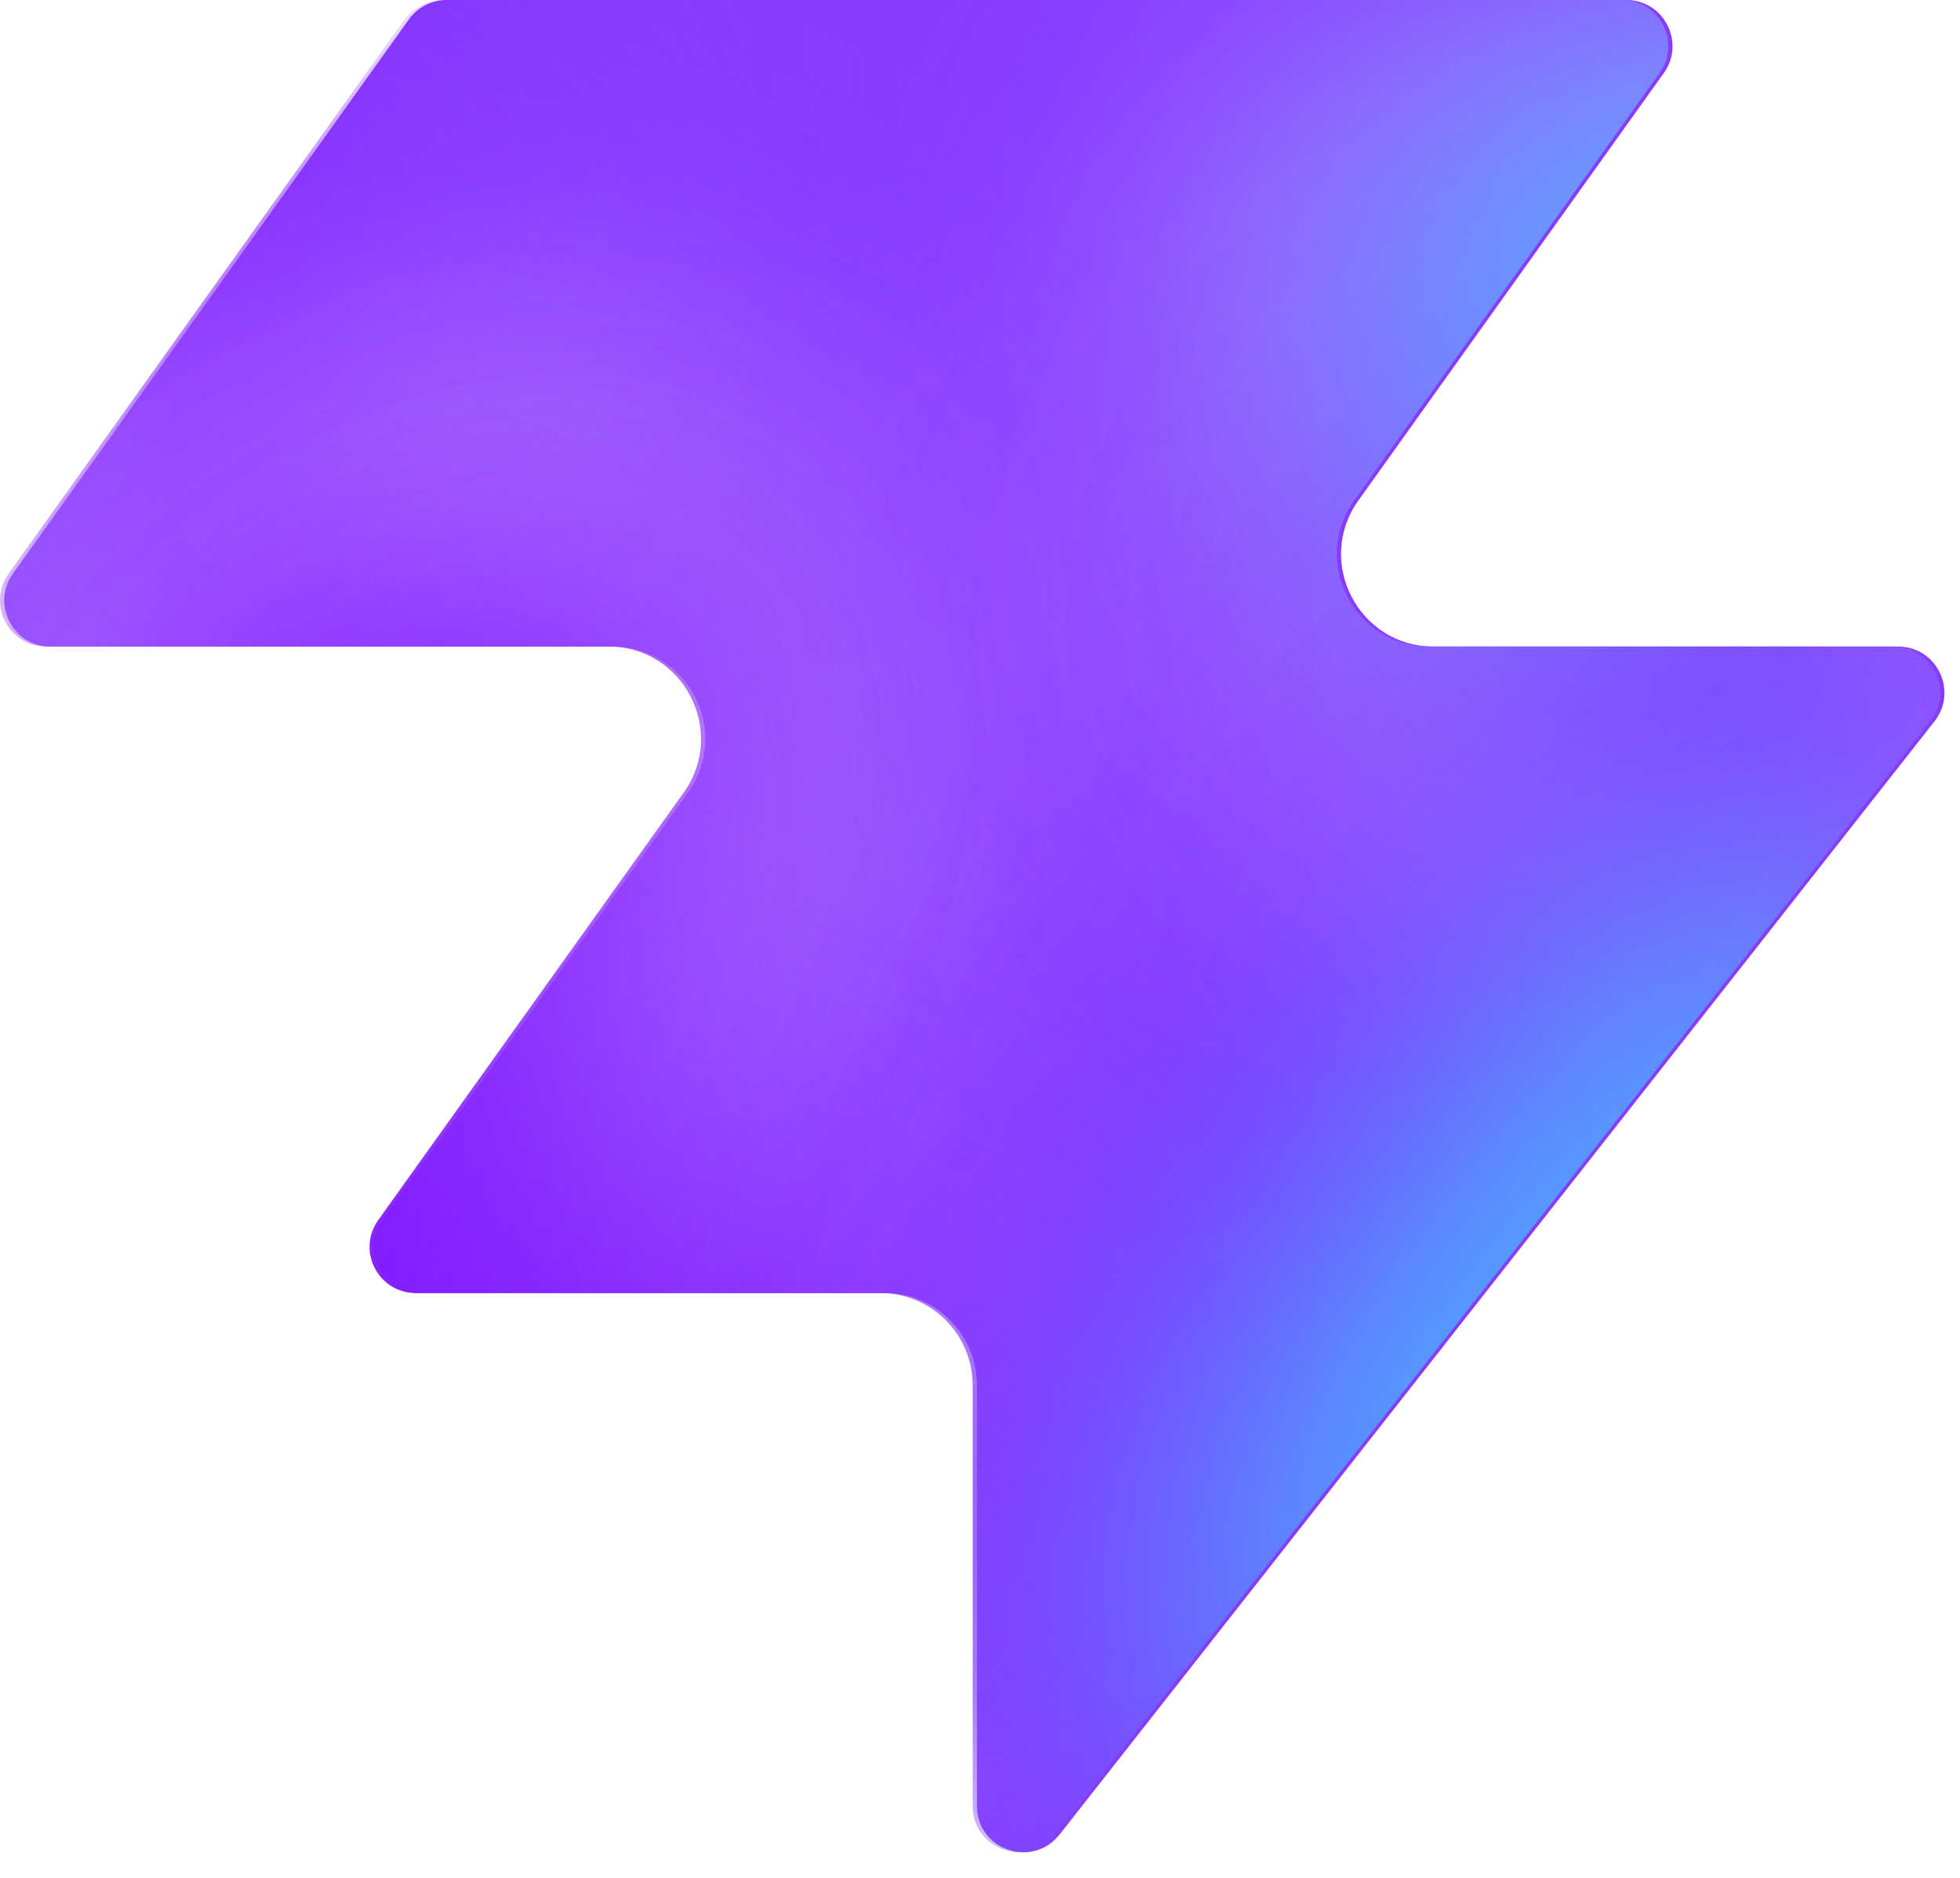
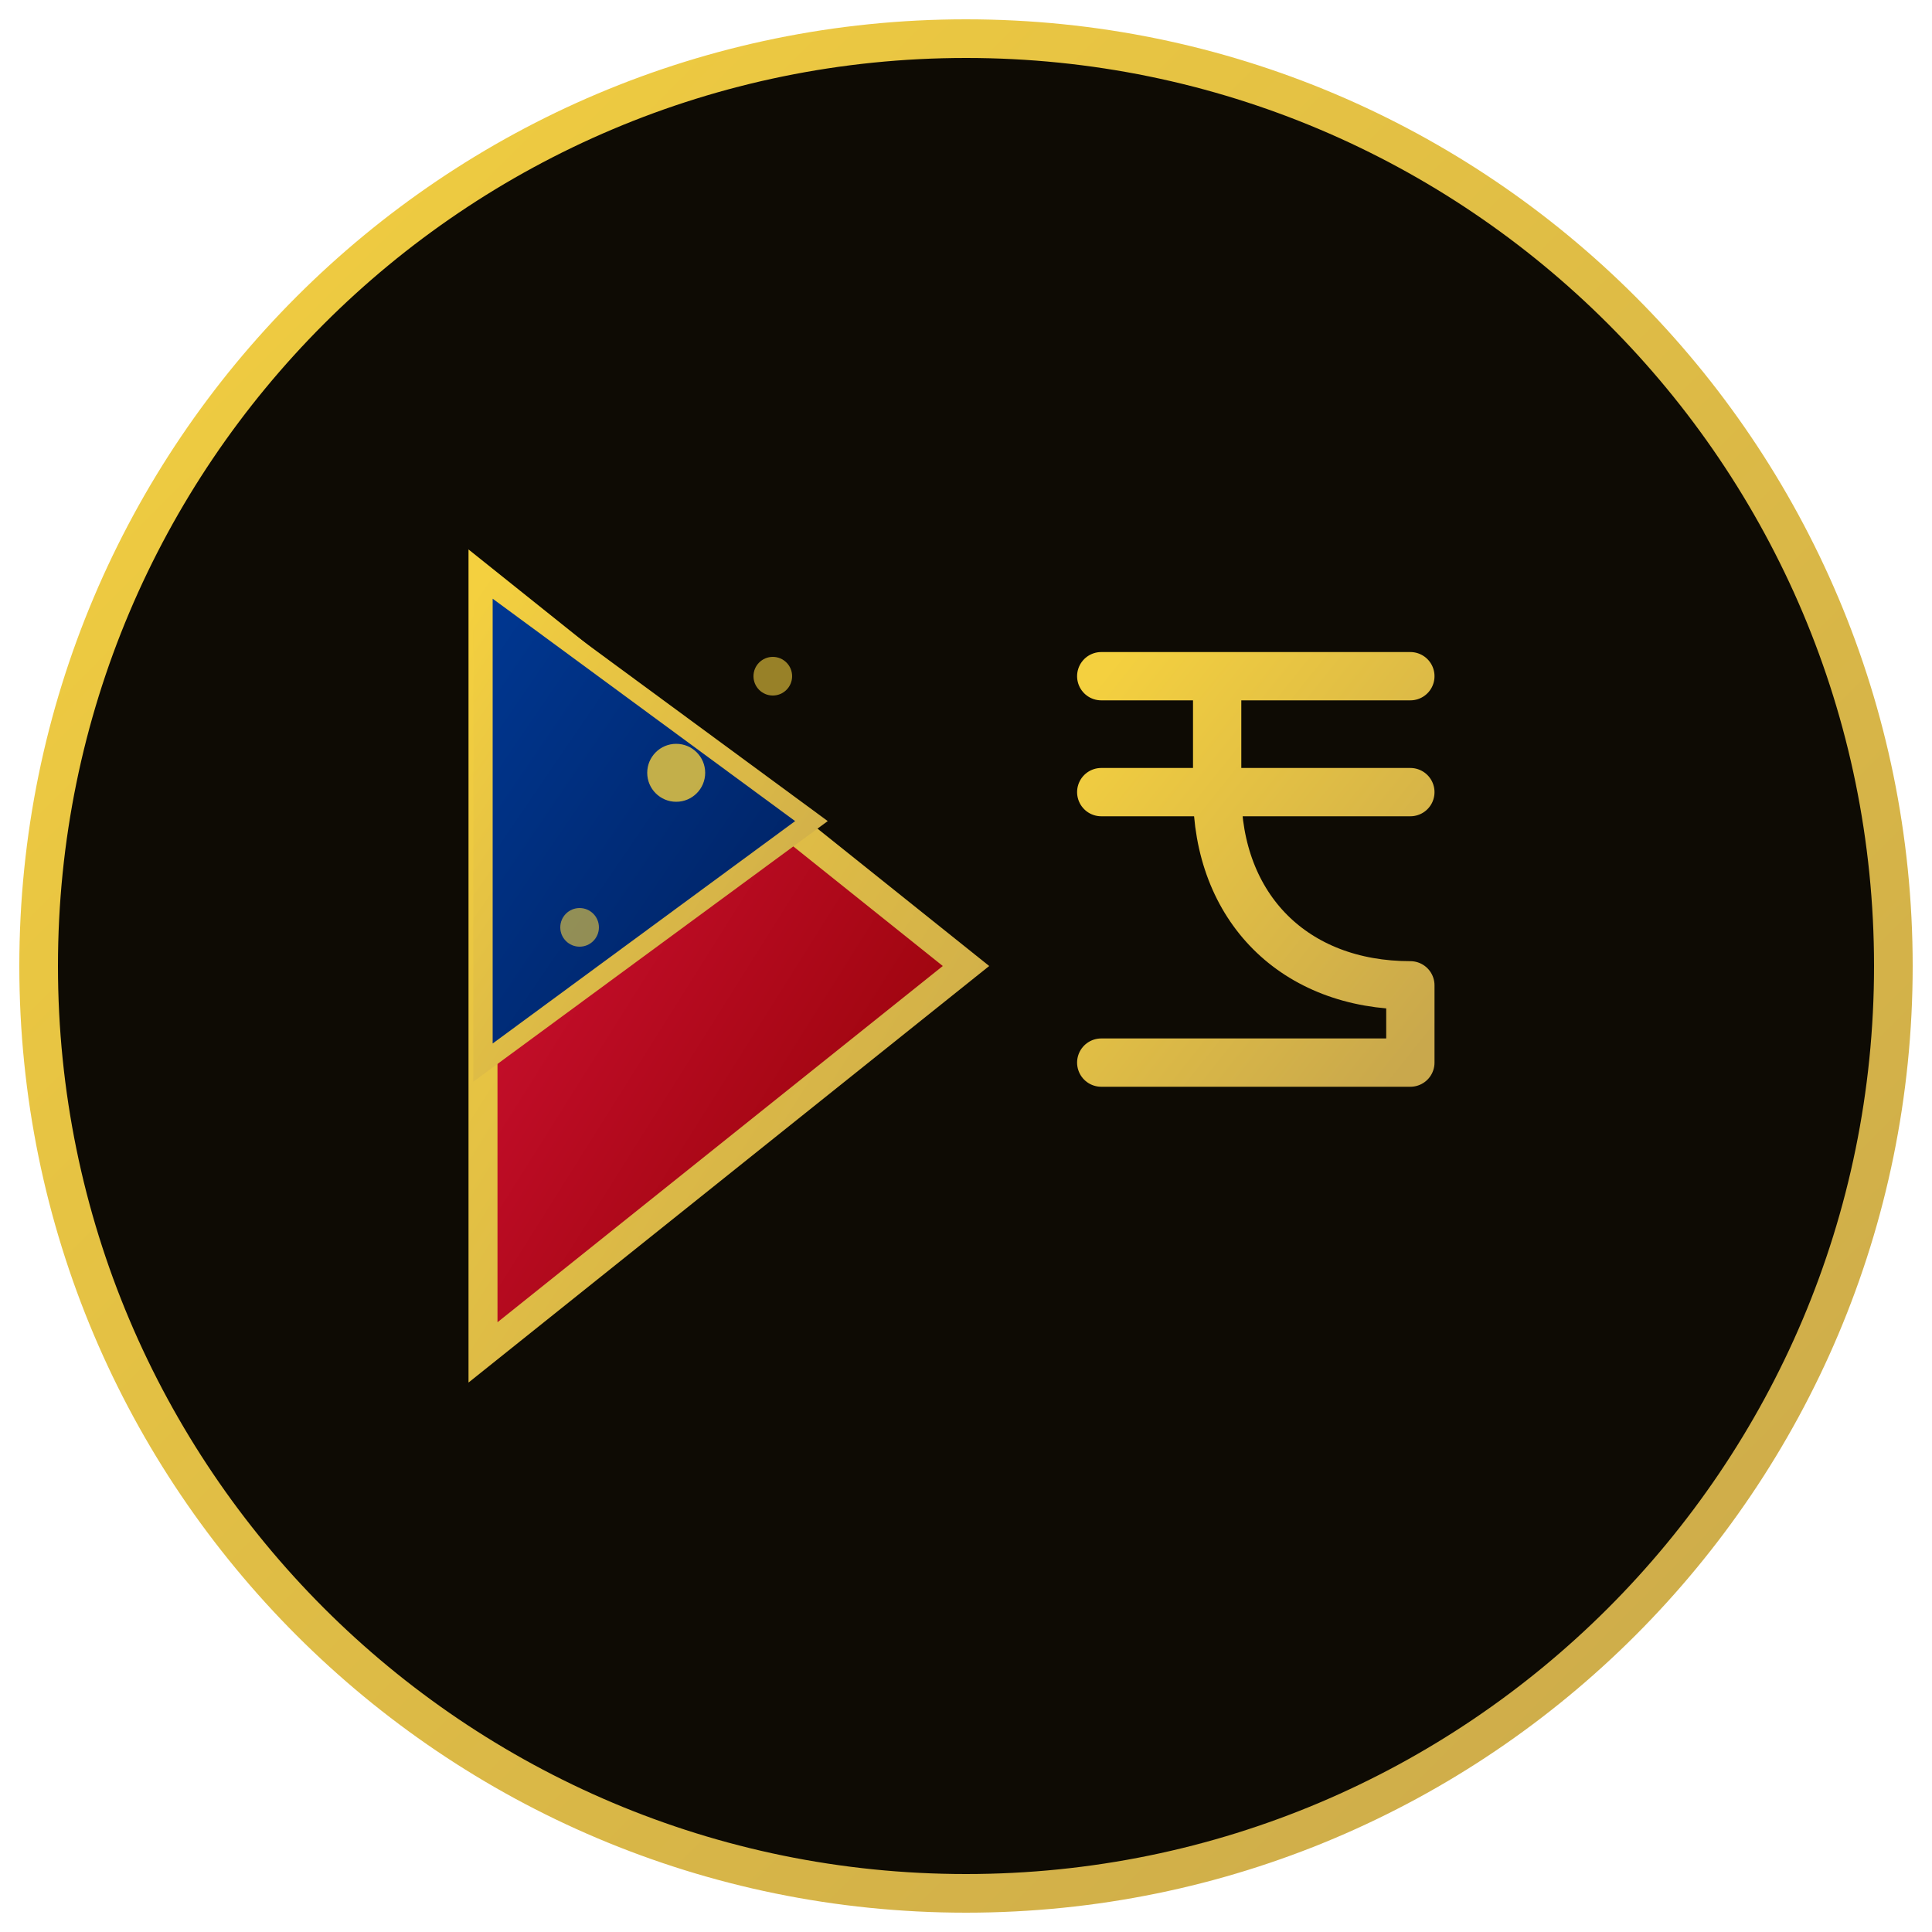
- <svg xmlns="http://www.w3.org/2000/svg" width="48" height="46" fill="none" viewBox="0 0 48 46">
-   <path fill="#863bff" d="M25.946 44.938c-.664.845-2.021.375-2.021-.698V33.937a2.26 2.26 0 0 0-2.262-2.262H10.287c-.92 0-1.456-1.04-.92-1.788l7.48-10.471c1.07-1.497 0-3.578-1.842-3.578H1.237c-.92 0-1.456-1.04-.92-1.788L10.013.474c.214-.297.556-.474.92-.474h28.894c.92 0 1.456 1.04.92 1.788l-7.48 10.471c-1.07 1.498 0 3.579 1.842 3.579h11.377c.943 0 1.473 1.088.89 1.83L25.947 44.94z" style="fill:#863bff;fill:color(display-p3 .525 .23 1);fill-opacity:1" />
-   <mask id="a" width="48" height="46" x="0" y="0" maskUnits="userSpaceOnUse" style="mask-type:alpha">
-     <path fill="#000" d="M25.842 44.938c-.664.844-2.021.375-2.021-.698V33.937a2.26 2.26 0 0 0-2.262-2.262H10.183c-.92 0-1.456-1.04-.92-1.788l7.48-10.471c1.07-1.498 0-3.579-1.842-3.579H1.133c-.92 0-1.456-1.04-.92-1.787L9.91.473c.214-.297.556-.474.92-.474h28.894c.92 0 1.456 1.04.92 1.788l-7.48 10.471c-1.07 1.498 0 3.578 1.842 3.578h11.377c.943 0 1.473 1.088.89 1.832L25.843 44.94z" style="fill:#000;fill-opacity:1" />
-   </mask>
-   <g mask="url(#a)">
-     <g filter="url(#b)">
-       <ellipse cx="5.508" cy="14.704" fill="#ede6ff" rx="5.508" ry="14.704" style="fill:#ede6ff;fill:color(display-p3 .927 .903 1);fill-opacity:1" transform="matrix(.00324 1 1 -.00324 -4.47 31.516)" />
-     </g>
-     <g filter="url(#c)">
-       <ellipse cx="10.399" cy="29.851" fill="#ede6ff" rx="10.399" ry="29.851" style="fill:#ede6ff;fill:color(display-p3 .927 .903 1);fill-opacity:1" transform="matrix(.00324 1 1 -.00324 -39.328 7.883)" />
-     </g>
-     <g filter="url(#d)">
-       <ellipse cx="5.508" cy="30.487" fill="#7e14ff" rx="5.508" ry="30.487" style="fill:#7e14ff;fill:color(display-p3 .492 .077 1);fill-opacity:1" transform="rotate(89.814 -25.913 -14.639)scale(1 -1)" />
-     </g>
-     <g filter="url(#e)">
-       <ellipse cx="5.508" cy="30.599" fill="#7e14ff" rx="5.508" ry="30.599" style="fill:#7e14ff;fill:color(display-p3 .492 .077 1);fill-opacity:1" transform="rotate(89.814 -32.644 -3.334)scale(1 -1)" />
-     </g>
-     <g filter="url(#f)">
-       <ellipse cx="5.508" cy="30.599" fill="#7e14ff" rx="5.508" ry="30.599" style="fill:#7e14ff;fill:color(display-p3 .492 .077 1);fill-opacity:1" transform="matrix(.00324 1 1 -.00324 -34.34 30.47)" />
-     </g>
-     <g filter="url(#g)">
-       <ellipse cx="14.072" cy="22.078" fill="#ede6ff" rx="14.072" ry="22.078" style="fill:#ede6ff;fill:color(display-p3 .927 .903 1);fill-opacity:1" transform="rotate(93.35 24.506 48.493)scale(-1 1)" />
-     </g>
-     <g filter="url(#h)">
-       <ellipse cx="3.47" cy="21.501" fill="#7e14ff" rx="3.47" ry="21.501" style="fill:#7e14ff;fill:color(display-p3 .492 .077 1);fill-opacity:1" transform="rotate(89.009 28.708 47.59)scale(-1 1)" />
-     </g>
-     <g filter="url(#i)">
-       <ellipse cx="3.47" cy="21.501" fill="#7e14ff" rx="3.47" ry="21.501" style="fill:#7e14ff;fill:color(display-p3 .492 .077 1);fill-opacity:1" transform="rotate(89.009 28.708 47.59)scale(-1 1)" />
-     </g>
-     <g filter="url(#j)">
-       <ellipse cx=".387" cy="8.972" fill="#7e14ff" rx="4.407" ry="29.108" style="fill:#7e14ff;fill:color(display-p3 .492 .077 1);fill-opacity:1" transform="rotate(39.51 .387 8.972)" />
-     </g>
-     <g filter="url(#k)">
-       <ellipse cx="47.523" cy="-6.092" fill="#7e14ff" rx="4.407" ry="29.108" style="fill:#7e14ff;fill:color(display-p3 .492 .077 1);fill-opacity:1" transform="rotate(37.892 47.523 -6.092)" />
-     </g>
-     <g filter="url(#l)">
-       <ellipse cx="41.412" cy="6.333" fill="#47bfff" rx="5.971" ry="9.665" style="fill:#47bfff;fill:color(display-p3 .28 .748 1);fill-opacity:1" transform="rotate(37.892 41.412 6.333)" />
-     </g>
-     <g filter="url(#m)">
-       <ellipse cx="-1.879" cy="38.332" fill="#7e14ff" rx="4.407" ry="29.108" style="fill:#7e14ff;fill:color(display-p3 .492 .077 1);fill-opacity:1" transform="rotate(37.892 -1.88 38.332)" />
-     </g>
-     <g filter="url(#n)">
-       <ellipse cx="-1.879" cy="38.332" fill="#7e14ff" rx="4.407" ry="29.108" style="fill:#7e14ff;fill:color(display-p3 .492 .077 1);fill-opacity:1" transform="rotate(37.892 -1.88 38.332)" />
-     </g>
-     <g filter="url(#o)">
-       <ellipse cx="35.651" cy="29.907" fill="#7e14ff" rx="4.407" ry="29.108" style="fill:#7e14ff;fill:color(display-p3 .492 .077 1);fill-opacity:1" transform="rotate(37.892 35.651 29.907)" />
-     </g>
-     <g filter="url(#p)">
-       <ellipse cx="38.418" cy="32.4" fill="#47bfff" rx="5.971" ry="15.297" style="fill:#47bfff;fill:color(display-p3 .28 .748 1);fill-opacity:1" transform="rotate(37.892 38.418 32.4)" />
-     </g>
+ <svg xmlns="http://www.w3.org/2000/svg" viewBox="0 0 100 100">
+   <defs>
+     <linearGradient id="goldGradient" x1="0%" y1="0%" x2="100%" y2="100%">
+       <stop offset="0%" style="stop-color:#f4d03f;stop-opacity:1" />
+       <stop offset="100%" style="stop-color:#c9a84c;stop-opacity:1" />
+     </linearGradient>
+     <linearGradient id="redGradient" x1="0%" y1="0%" x2="100%" y2="100%">
+       <stop offset="0%" style="stop-color:#dc143c;stop-opacity:1" />
+       <stop offset="100%" style="stop-color:#8b0000;stop-opacity:1" />
+     </linearGradient>
+     <linearGradient id="blueGradient" x1="0%" y1="0%" x2="100%" y2="100%">
+       <stop offset="0%" style="stop-color:#003893;stop-opacity:1" />
+       <stop offset="100%" style="stop-color:#001f5c;stop-opacity:1" />
+     </linearGradient>
+   </defs>
+   <circle cx="50" cy="50" r="48" fill="#0e0b04" stroke="url(#goldGradient)" stroke-width="2" />
+   <path d="M 25 30 L 25 70 L 50 50 Z" fill="url(#redGradient)" stroke="url(#goldGradient)" stroke-width="1.5" />
+   <path d="M 25 30 L 25 55 L 42 42.5 Z" fill="url(#blueGradient)" stroke="url(#goldGradient)" stroke-width="1" />
+   <g transform="translate(55, 35)">
+     <path d="M 2 0 L 18 0 M 2 6 L 18 6 M 8 0 L 8 6 C 8 12 12 16 18 16 L 18 20 L 2 20" fill="none" stroke="url(#goldGradient)" stroke-width="2.5" stroke-linecap="round" stroke-linejoin="round" />
  </g>
-   <defs>
-     <filter id="b" width="60.045" height="41.654" x="-19.77" y="16.149" color-interpolation-filters="sRGB" filterUnits="userSpaceOnUse">
-       <feFlood flood-opacity="0" result="BackgroundImageFix" />
-       <feBlend in="SourceGraphic" in2="BackgroundImageFix" result="shape" />
-       <feGaussianBlur result="effect1_foregroundBlur_2002_17158" stdDeviation="7.659" />
-     </filter>
-     <filter id="c" width="90.34" height="51.437" x="-54.613" y="-7.533" color-interpolation-filters="sRGB" filterUnits="userSpaceOnUse">
-       <feFlood flood-opacity="0" result="BackgroundImageFix" />
-       <feBlend in="SourceGraphic" in2="BackgroundImageFix" result="shape" />
-       <feGaussianBlur result="effect1_foregroundBlur_2002_17158" stdDeviation="7.659" />
-     </filter>
-     <filter id="d" width="79.355" height="29.4" x="-49.64" y="2.03" color-interpolation-filters="sRGB" filterUnits="userSpaceOnUse">
-       <feFlood flood-opacity="0" result="BackgroundImageFix" />
-       <feBlend in="SourceGraphic" in2="BackgroundImageFix" result="shape" />
-       <feGaussianBlur result="effect1_foregroundBlur_2002_17158" stdDeviation="4.596" />
-     </filter>
-     <filter id="e" width="79.579" height="29.4" x="-45.045" y="20.029" color-interpolation-filters="sRGB" filterUnits="userSpaceOnUse">
-       <feFlood flood-opacity="0" result="BackgroundImageFix" />
-       <feBlend in="SourceGraphic" in2="BackgroundImageFix" result="shape" />
-       <feGaussianBlur result="effect1_foregroundBlur_2002_17158" stdDeviation="4.596" />
-     </filter>
-     <filter id="f" width="79.579" height="29.4" x="-43.513" y="21.178" color-interpolation-filters="sRGB" filterUnits="userSpaceOnUse">
-       <feFlood flood-opacity="0" result="BackgroundImageFix" />
-       <feBlend in="SourceGraphic" in2="BackgroundImageFix" result="shape" />
-       <feGaussianBlur result="effect1_foregroundBlur_2002_17158" stdDeviation="4.596" />
-     </filter>
-     <filter id="g" width="74.749" height="58.852" x="15.756" y="-17.901" color-interpolation-filters="sRGB" filterUnits="userSpaceOnUse">
-       <feFlood flood-opacity="0" result="BackgroundImageFix" />
-       <feBlend in="SourceGraphic" in2="BackgroundImageFix" result="shape" />
-       <feGaussianBlur result="effect1_foregroundBlur_2002_17158" stdDeviation="7.659" />
-     </filter>
-     <filter id="h" width="61.377" height="25.362" x="23.548" y="2.284" color-interpolation-filters="sRGB" filterUnits="userSpaceOnUse">
-       <feFlood flood-opacity="0" result="BackgroundImageFix" />
-       <feBlend in="SourceGraphic" in2="BackgroundImageFix" result="shape" />
-       <feGaussianBlur result="effect1_foregroundBlur_2002_17158" stdDeviation="4.596" />
-     </filter>
-     <filter id="i" width="61.377" height="25.362" x="23.548" y="2.284" color-interpolation-filters="sRGB" filterUnits="userSpaceOnUse">
-       <feFlood flood-opacity="0" result="BackgroundImageFix" />
-       <feBlend in="SourceGraphic" in2="BackgroundImageFix" result="shape" />
-       <feGaussianBlur result="effect1_foregroundBlur_2002_17158" stdDeviation="4.596" />
-     </filter>
-     <filter id="j" width="56.045" height="63.649" x="-27.636" y="-22.853" color-interpolation-filters="sRGB" filterUnits="userSpaceOnUse">
-       <feFlood flood-opacity="0" result="BackgroundImageFix" />
-       <feBlend in="SourceGraphic" in2="BackgroundImageFix" result="shape" />
-       <feGaussianBlur result="effect1_foregroundBlur_2002_17158" stdDeviation="4.596" />
-     </filter>
-     <filter id="k" width="54.814" height="64.646" x="20.116" y="-38.415" color-interpolation-filters="sRGB" filterUnits="userSpaceOnUse">
-       <feFlood flood-opacity="0" result="BackgroundImageFix" />
-       <feBlend in="SourceGraphic" in2="BackgroundImageFix" result="shape" />
-       <feGaussianBlur result="effect1_foregroundBlur_2002_17158" stdDeviation="4.596" />
-     </filter>
-     <filter id="l" width="33.541" height="35.313" x="24.641" y="-11.323" color-interpolation-filters="sRGB" filterUnits="userSpaceOnUse">
-       <feFlood flood-opacity="0" result="BackgroundImageFix" />
-       <feBlend in="SourceGraphic" in2="BackgroundImageFix" result="shape" />
-       <feGaussianBlur result="effect1_foregroundBlur_2002_17158" stdDeviation="4.596" />
-     </filter>
-     <filter id="m" width="54.814" height="64.646" x="-29.286" y="6.009" color-interpolation-filters="sRGB" filterUnits="userSpaceOnUse">
-       <feFlood flood-opacity="0" result="BackgroundImageFix" />
-       <feBlend in="SourceGraphic" in2="BackgroundImageFix" result="shape" />
-       <feGaussianBlur result="effect1_foregroundBlur_2002_17158" stdDeviation="4.596" />
-     </filter>
-     <filter id="n" width="54.814" height="64.646" x="-29.286" y="6.009" color-interpolation-filters="sRGB" filterUnits="userSpaceOnUse">
-       <feFlood flood-opacity="0" result="BackgroundImageFix" />
-       <feBlend in="SourceGraphic" in2="BackgroundImageFix" result="shape" />
-       <feGaussianBlur result="effect1_foregroundBlur_2002_17158" stdDeviation="4.596" />
-     </filter>
-     <filter id="o" width="54.814" height="64.646" x="8.244" y="-2.416" color-interpolation-filters="sRGB" filterUnits="userSpaceOnUse">
-       <feFlood flood-opacity="0" result="BackgroundImageFix" />
-       <feBlend in="SourceGraphic" in2="BackgroundImageFix" result="shape" />
-       <feGaussianBlur result="effect1_foregroundBlur_2002_17158" stdDeviation="4.596" />
-     </filter>
-     <filter id="p" width="39.409" height="43.623" x="18.713" y="10.588" color-interpolation-filters="sRGB" filterUnits="userSpaceOnUse">
-       <feFlood flood-opacity="0" result="BackgroundImageFix" />
-       <feBlend in="SourceGraphic" in2="BackgroundImageFix" result="shape" />
-       <feGaussianBlur result="effect1_foregroundBlur_2002_17158" stdDeviation="4.596" />
-     </filter>
-   </defs>
+   <circle cx="35" cy="40" r="1.5" fill="#f4d03f" opacity="0.8" />
+   <circle cx="40" cy="35" r="1" fill="#f4d03f" opacity="0.6" />
+   <circle cx="30" cy="48" r="1" fill="#f4d03f" opacity="0.6" />
</svg>
